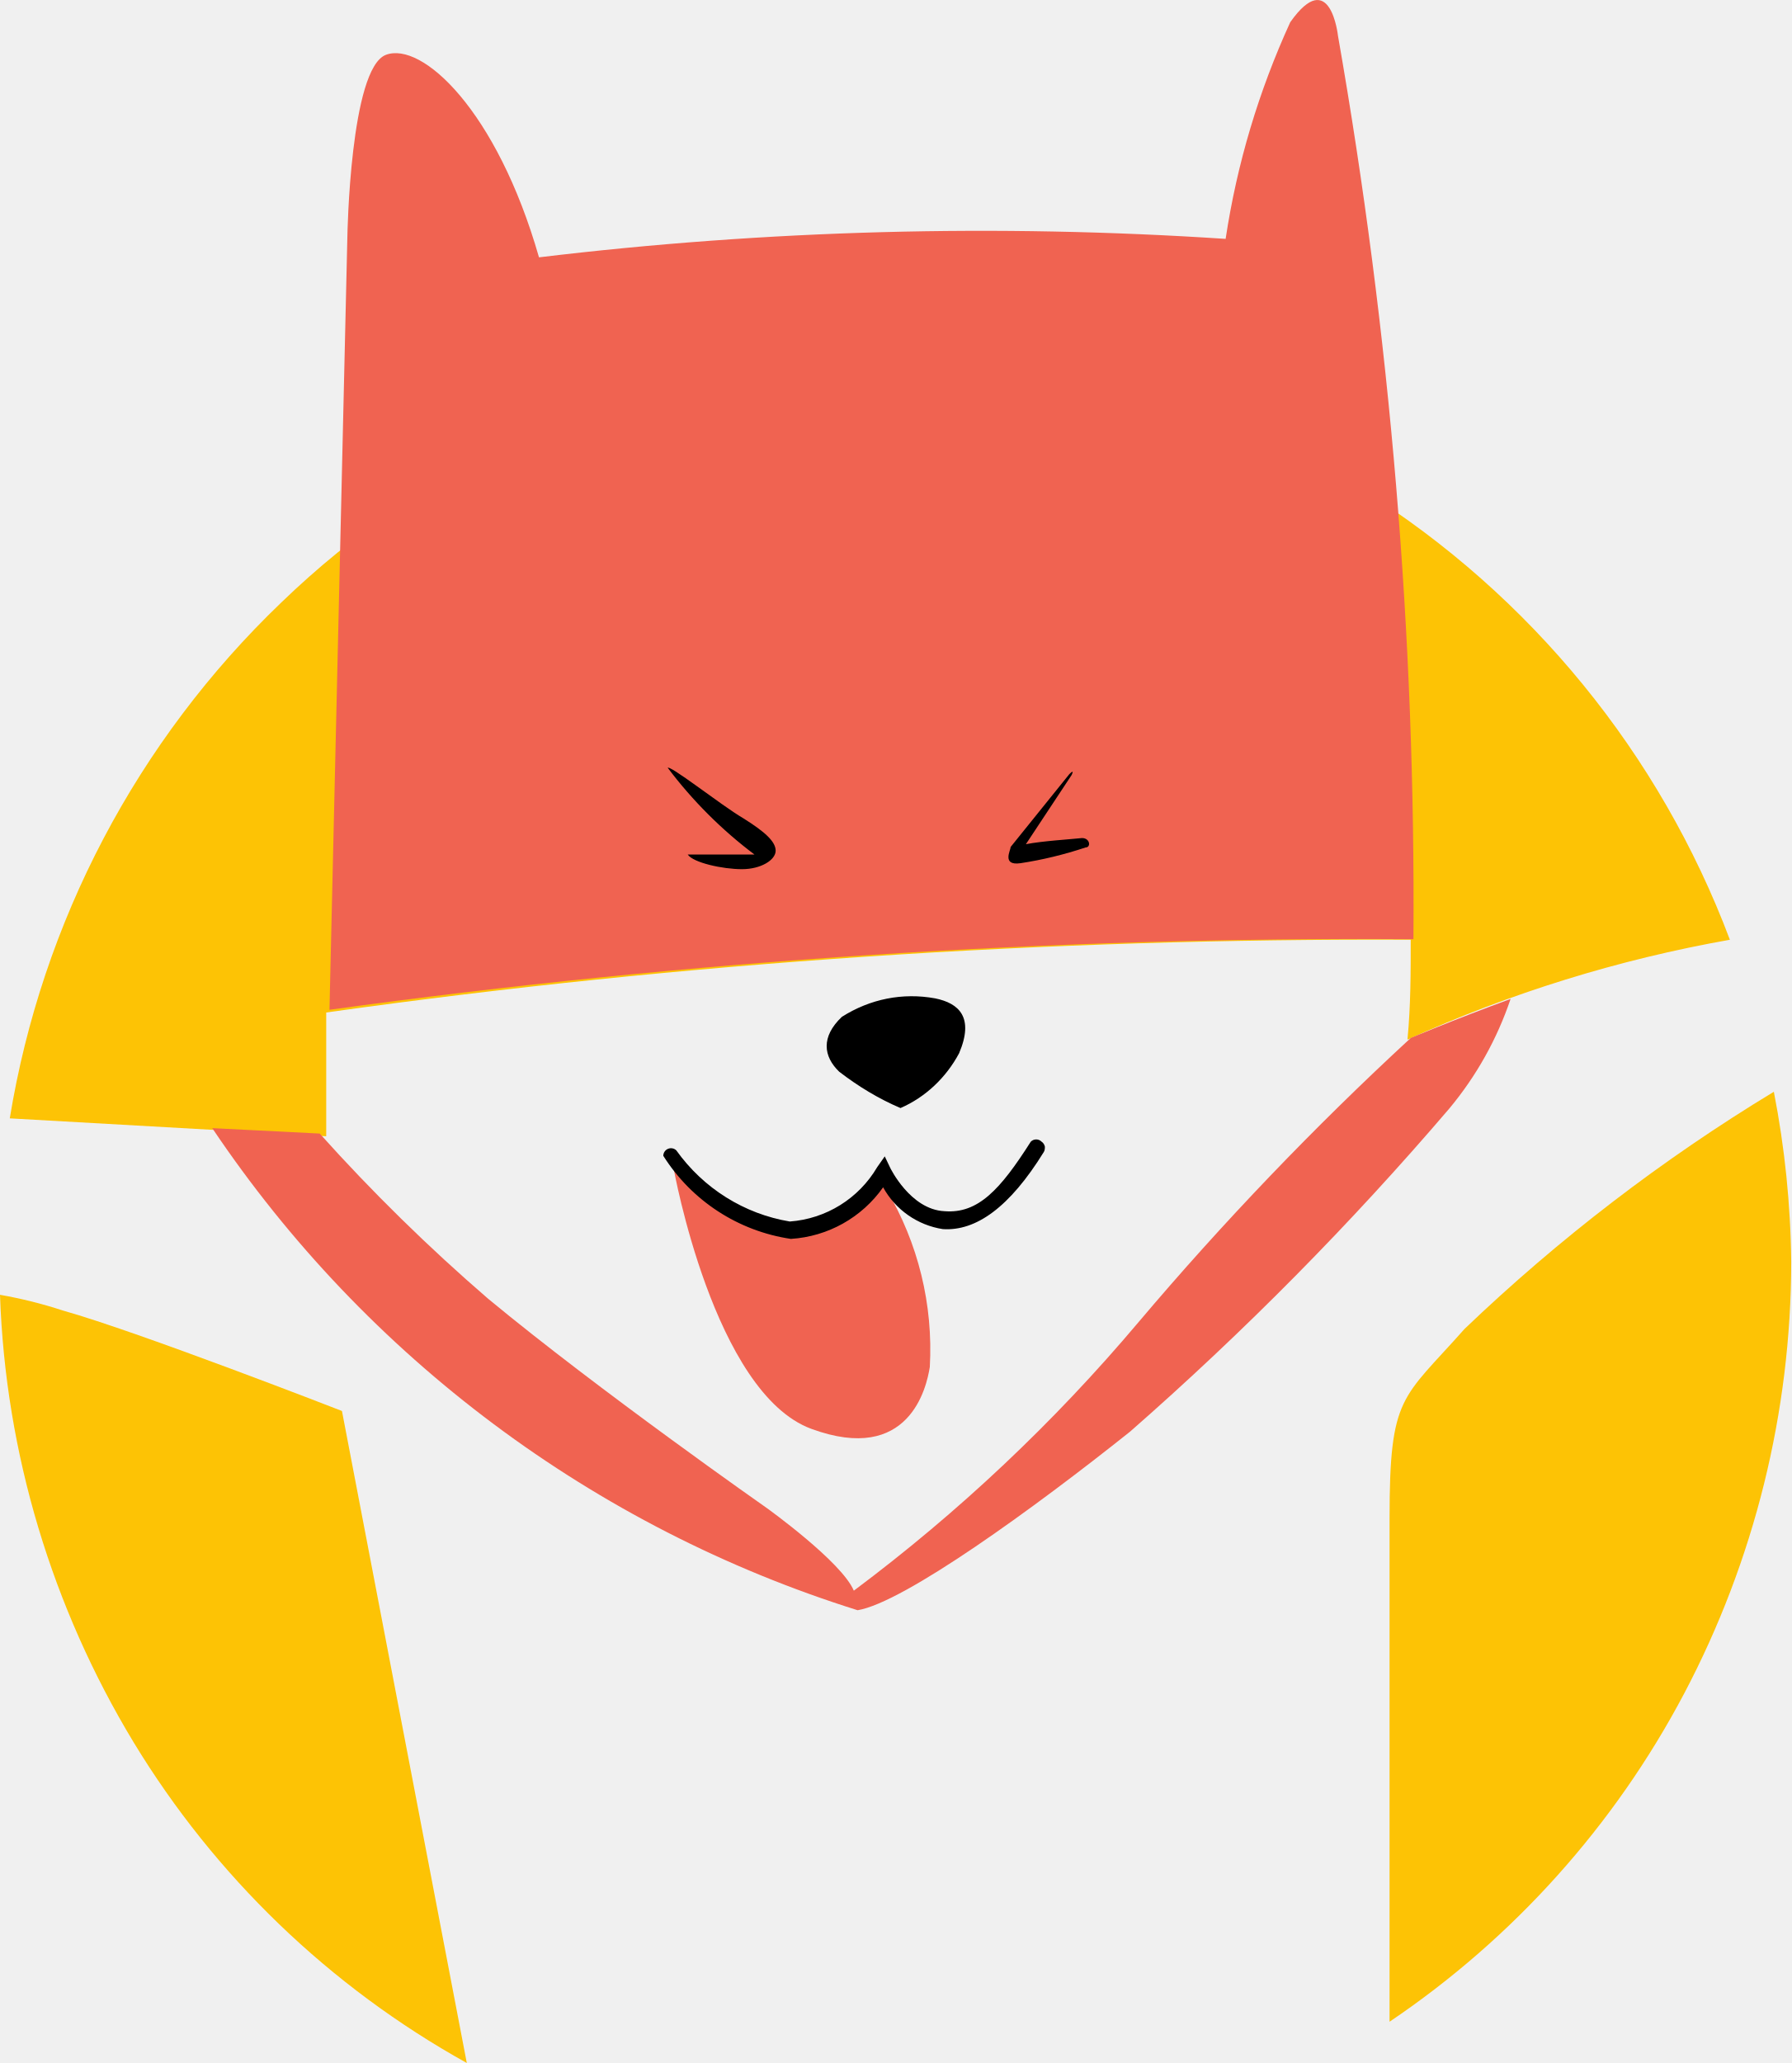
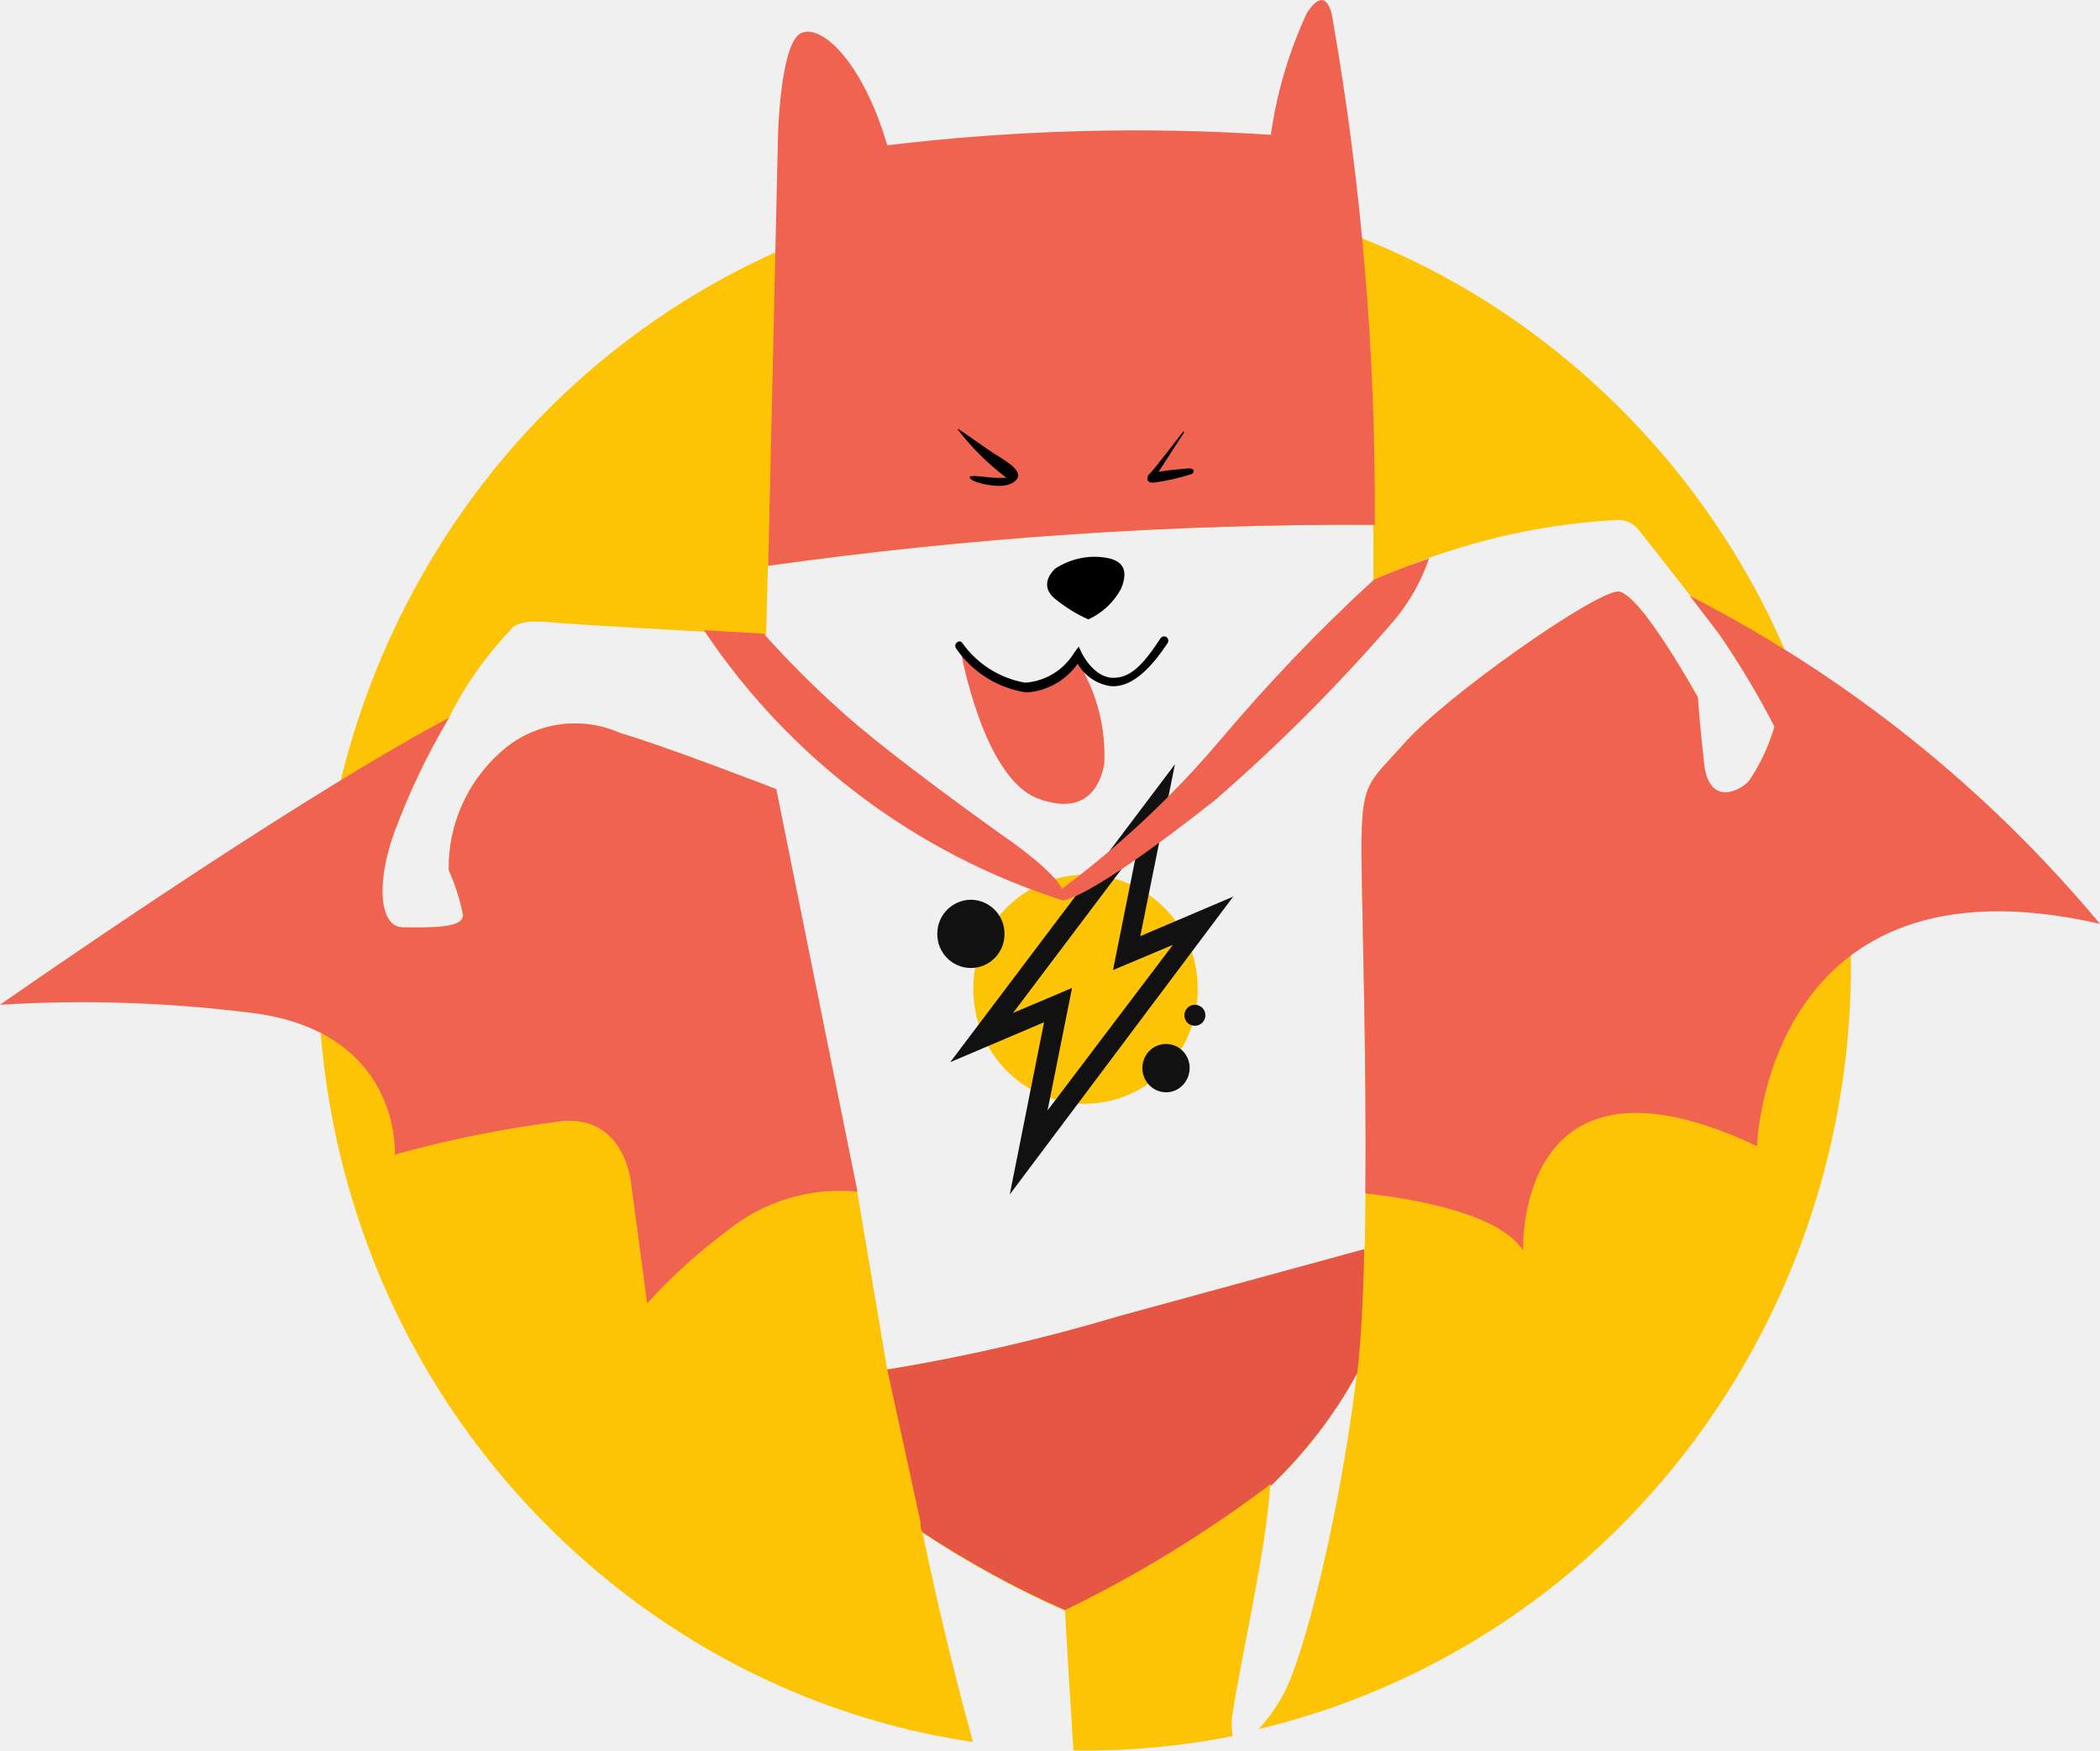
- <svg xmlns="http://www.w3.org/2000/svg" viewBox="0 0 33 38" fill="none">
-   <g clip-path="url(#a)">
-     <path d="M6.01 20.93v-2.28c6.62-.93 13.3-1.37 19.98-1.34 0 .6 0 1.22-.06 1.84a24.9 24.9 0 0 1 5.94-1.84 16.77 16.77 0 0 0-6.77-8.29 16.25 16.25 0 0 0-19.92 2.08 16.95 16.95 0 0 0-5 9.5l5.83.33Zm20.97 3.55c-1.15 1.3-1.38 1.21-1.38 3.49v9.27a16.7 16.7 0 0 0 5.43-6.05 17.08 17.08 0 0 0 1.97-7.95 17.3 17.3 0 0 0-.32-3.13 32.86 32.86 0 0 0-5.7 4.37Zm-20.68 1.51s-3.75-1.46-5.14-1.85a8.33 8.33 0 0 0-1.16-.29c.1 2.92.96 5.76 2.46 8.24a16.63 16.63 0 0 0 6.14 5.91l-2.3-12.01Z" fill="#FDC305" />
-     <path d="M26.04 17.3a92.51 92.51 0 0 0-1.39-16.64s-.14-1.3-.88-.25c-.58 1.27-.98 2.6-1.19 3.99a68.3 68.3 0 0 0-12.65.34c-.78-2.72-2.16-3.98-2.82-3.73-.66.25-.71 3.34-.71 3.34l-.33 14.25a139.1 139.1 0 0 1 19.97-1.3Z" fill="#F06351" />
-     <path d="M12.3 14.15c0-.1.98.68 1.39.92.4.25.6.43.6.6 0 .17-.27.34-.62.34-.36 0-.9-.12-1-.27h1.23c-.6-.45-1.15-1-1.6-1.6Zm7.4.11-1.08 1.34c0 .06-.17.35.18.3.4-.06.81-.16 1.2-.29.11 0 .08-.2-.1-.17-.18.02-.69.05-1 .11l.84-1.27s.07-.13-.04-.02Zm-3.11 6.15c.46-.2.84-.56 1.08-1.01.28-.66 0-.92-.44-1.01-.6-.11-1.2.01-1.72.34-.39.37-.34.73-.05 1.01.35.27.73.5 1.13.67Z" fill="#000" />
-     <path d="M16.2 21.67a1.7 1.7 0 0 1-1.45.99 2.1 2.1 0 0 1-1.46-.43c-.2-.12-.37-.27-.52-.45-.1-.1-.22-.2-.36-.26 0 0 .74 4.14 2.54 4.8 1.8.66 2.12-.76 2.18-1.14a5.76 5.76 0 0 0-.8-3.27c-.03-.3-.04-.1-.14-.24Z" fill="#F06351" />
-     <path d="M14.57 22.82a3.36 3.36 0 0 1-2.35-1.53.14.14 0 0 1 .09-.13.14.14 0 0 1 .15.03c.5.7 1.25 1.17 2.09 1.31a2.04 2.04 0 0 0 1.61-1l.14-.2.1.21s.37.77 1 .8c.62.05 1.03-.4 1.59-1.28a.14.14 0 0 1 .2 0c.03.02.05.05.06.09 0 .03 0 .07-.02.1-.63 1.02-1.25 1.46-1.86 1.42a1.52 1.52 0 0 1-1.1-.77 2.25 2.25 0 0 1-1.7.95Z" fill="#000" />
-     <path d="M25.99 19.12a58.7 58.7 0 0 0-5.02 5.24 31.58 31.58 0 0 1-5.24 4.94c-.22-.53-1.6-1.52-1.6-1.52s-3.1-2.17-5.14-3.86a34.1 34.1 0 0 1-3.1-3.04l-1.98-.1a22.39 22.39 0 0 0 11.89 8.88c.85-.14 3.24-1.87 5.02-3.29a58.15 58.15 0 0 0 5.88-5.95c.5-.6.88-1.28 1.13-2.02-1.09.4-1.84.72-1.84.72Z" fill="#F06351" />
-   </g>
-   <defs>
-     <clipPath id="a">
-       <path fill="#fff" d="M0 0h33v38h-33z" />
-     </clipPath>
-   </defs>
+ <svg xmlns="http://www.w3.org/2000/svg" viewBox="0 0 60 50" fill="none">
+   <path d="M51.2 19.05a22.3 22.3 0 0 0-6.88-9.13 21.5 21.5 0 0 0-21.62-2.95 21.95 21.95 0 0 0-9 6.97 22.76 22.76 0 0 0-3.04 22.04 22.31 22.31 0 0 0 6.78 9.22c3 2.42 6.57 4 10.36 4.56-.5-1.82-1-3.84-1.44-5.98 1.29.86 2.65 1.6 4.07 2.23 0 0 .1 1.88.24 3.99a21.7 21.7 0 0 0 4.55-.41 1.9 1.9 0 0 1 0-.67c.25-1.63.94-4.57 1.07-6.46.99-.94 1.83-2.03 2.48-3.24l-.05.39c-.47 3.71-1.45 7.68-2.05 8.78-.2.37-.43.7-.71 1 3.1-.74 6-2.16 8.5-4.15 2.5-2 4.55-4.53 6-7.42a22.73 22.73 0 0 0 .75-18.77Zm-1.25 3.3c-.38.38-1.15.64-1.28-.5a30.8 30.8 0 0 1-.16-1.93s-1.65-2.99-2.27-3.02c-.62-.04-4.99 3.02-6.14 4.36-1 1.12-1.2 1.05-1.2 3.03 0 1.49.19 7.12.09 11.43l-6.97 1.9a53.8 53.8 0 0 1-6.67 1.5l-.86-5.09h-.12l-2.2-11.49s-3.25-1.26-4.45-1.6a3.16 3.16 0 0 0-3.42.55 4.42 4.42 0 0 0-1.48 3.36c.18.4.32.83.4 1.27.05.42-1.02.37-1.7.37-.69 0-.79-1.25-.25-2.73a19.9 19.9 0 0 1 1.56-3.26c.46-.93 1.06-1.78 1.77-2.52 0 0 .12-.3 1.07-.21.95.09 6.22.37 6.22.37l.05-1.98c5.73-.8 11.51-1.2 17.3-1.17v1.6a18.95 18.95 0 0 1 6.97-1.74.76.76 0 0 1 .65.34c.3.37 2.06 2.61 2.27 2.94.57.83 1.1 1.7 1.57 2.61a5.5 5.5 0 0 1-.75 1.6v.02Z" fill="#FDC305" />
+   <path d="m48.28 17.02.86 1.12c.57.84 1.1 1.72 1.56 2.62a5.5 5.5 0 0 1-.73 1.55c-.38.38-1.16.63-1.28-.5-.13-1.14-.18-1.89-.18-1.89s-1.65-2.99-2.27-3.02c-.62-.04-4.99 3.02-6.14 4.36-1 1.12-1.2 1.05-1.2 3.03 0 1.3.15 5.8.11 9.8 1.55.17 3.83.6 4.51 1.63 0 0-.25-6.26 6.68-2.98 0 0 .24-8.54 9.8-6.35a37.5 37.5 0 0 0-11.72-9.37Zm-9-2.02c.03-4.84-.37-9.67-1.2-14.43 0 0-.13-1.13-.74-.2-.51 1.1-.86 2.27-1.03 3.48a59.42 59.42 0 0 0-10.96.3c-.7-2.4-1.9-3.49-2.47-3.2-.58.29-.65 2.86-.65 2.86l-.28 12.35a121 121 0 0 1 17.33-1.17Z" fill="#F06351" />
+   <path d="M38.78 39.22c.11-.93.17-2.17.2-3.54l-6.96 1.9a53.8 53.8 0 0 1-6.67 1.54l.95 4.36c0 .1 0 .2.06.29 1.3.85 2.65 1.6 4.07 2.22 2.07-1 4.04-2.21 5.88-3.6v.05c.98-.94 1.82-2.02 2.47-3.22Z" fill="#E55645" />
+   <path d="M27.37 12.26c-.05-.08.85.6 1.2.8.35.22.52.37.52.52 0 .15-.22.3-.53.3-.3 0-.78-.1-.85-.23-.07-.12.51 0 .8 0h.25c-.53-.4-1-.86-1.4-1.39Zm6.41.1s-.86 1.12-.93 1.17c-.08.05-.15.3.16.25.35-.05.7-.13 1.04-.24.1-.06.06-.18-.1-.16-.16.02-.58.04-.85.1l.72-1.11s.03-.1-.04-.01Zm-2.68 5.33c.4-.18.72-.49.93-.87.24-.58 0-.8-.38-.88-.52-.1-1.05.01-1.5.3-.33.32-.29.64 0 .87.3.24.6.43.94.58Z" fill="#000" />
+   <path d="M30.79 18.79a1.46 1.46 0 0 1-1.25.86c-.47.04-.94-.1-1.32-.39a1.7 1.7 0 0 1-.45-.4.85.85 0 0 0-.31-.21s.64 3.59 2.2 4.16c1.55.58 1.84-.66 1.89-1 .05-.99-.2-1.97-.7-2.82 0-.26-.02-.09-.06-.2Z" fill="#F06351" />
+   <path d="M29.33 19.78a2.96 2.96 0 0 1-2-1.24.13.13 0 0 1 0-.18.12.12 0 0 1 .13-.03l.03.03a2.78 2.78 0 0 0 1.8 1.14 1.78 1.78 0 0 0 1.41-.87l.12-.16.09.19s.32.66.85.7c.53.03.9-.37 1.4-1.13a.12.12 0 0 1 .17-.03c.02.01.04.04.05.08 0 .03 0 .06-.02.09-.57.86-1.1 1.27-1.62 1.23a1.3 1.3 0 0 1-.95-.64 1.95 1.95 0 0 1-1.46.82Z" fill="#000" />
+   <path d="M31 31.53a3.25 3.25 0 0 0 3.22-3.27 3.25 3.25 0 0 0-3.21-3.28 3.24 3.24 0 0 0-3.2 3.28c0 1.8 1.43 3.27 3.2 3.27Z" fill="#FDC305" />
+   <path d="m35.26 25.6-2.68 1.14.99-4.91-6.42 8.51 2.68-1.14-.98 4.92 6.4-8.53Zm-6.32 3.34 3.56-4.72-.7 3.49 1.71-.72-3.58 4.73.7-3.5-1.7.72Zm-1.2-1.29c.53 0 .96-.43.96-.97a.97.97 0 0 0-.96-.98.97.97 0 0 0-.96.98c0 .54.43.97.96.97Zm5.58 3.55c.37 0 .67-.31.67-.7 0-.37-.3-.68-.67-.68-.38 0-.68.3-.68.69 0 .38.3.69.68.69Zm.82-1.9a.3.3 0 0 0 .3-.3.3.3 0 0 0-.3-.3.3.3 0 0 0-.3.3c0 .17.13.3.3.3Z" fill="#111" />
+   <path d="M39.24 16.57c-1.55 1.42-3 2.94-4.36 4.55a27.48 27.48 0 0 1-4.54 4.27c-.19-.46-1.4-1.32-1.4-1.32s-2.68-1.88-4.44-3.35a27.62 27.62 0 0 1-2.68-2.62l-1.71-.1a19.39 19.39 0 0 0 10.26 7.72c.73-.13 2.8-1.64 4.35-2.87a49.8 49.8 0 0 0 5.13-5.15c.43-.52.76-1.1.98-1.75-.98.34-1.6.62-1.6.62Zm-17.06 5.97s-3.26-1.26-4.46-1.6a3.16 3.16 0 0 0-3.42.55 4.42 4.42 0 0 0-1.48 3.36c.18.4.32.83.41 1.27.04.42-1.03.37-1.71.37-.68 0-.79-1.25-.25-2.73a19.9 19.9 0 0 1 1.56-3.26c-4.66 2.48-12.83 8.2-12.83 8.2a38.4 38.4 0 0 1 7 .21c4.5.46 4.28 4.07 4.28 4.07 1.58-.44 3.19-.76 4.81-.96 1.82-.13 1.95 1.85 1.95 1.85l.45 3.36c.69-.76 1.45-1.45 2.27-2.06a5.11 5.11 0 0 1 3.74-1.13l-2.32-11.5Z" fill="#F06351" />
</svg>
